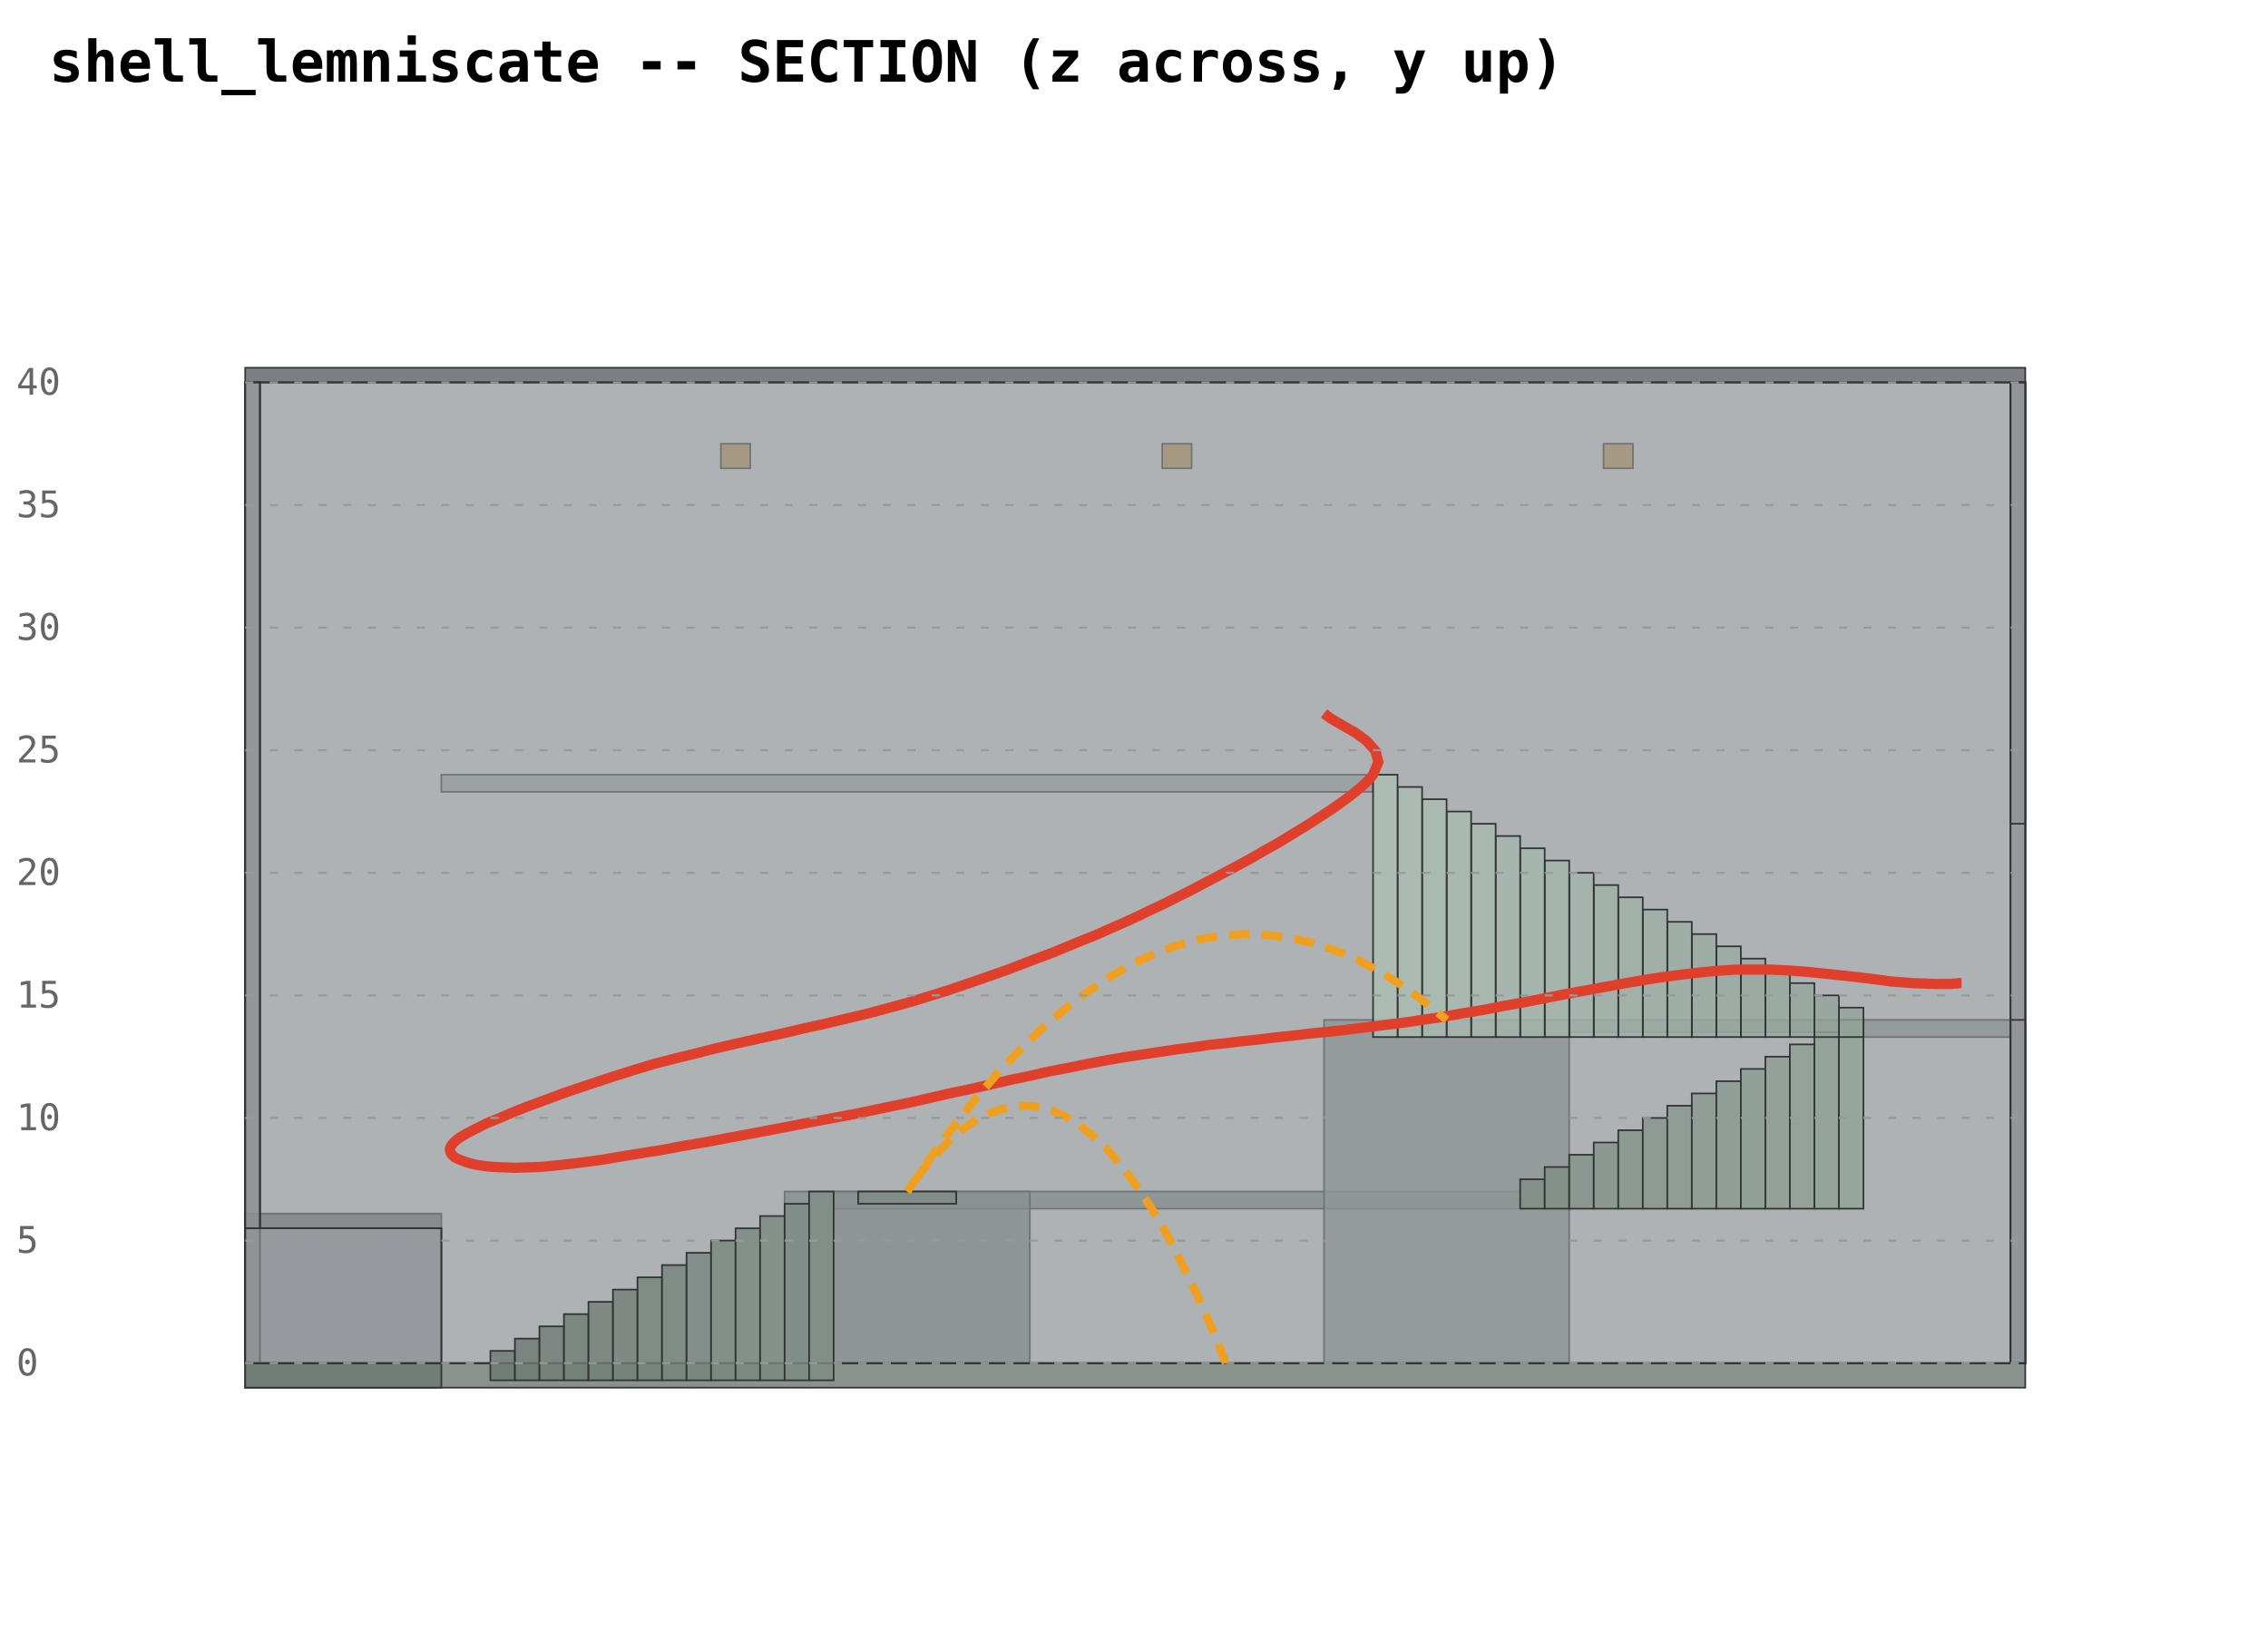
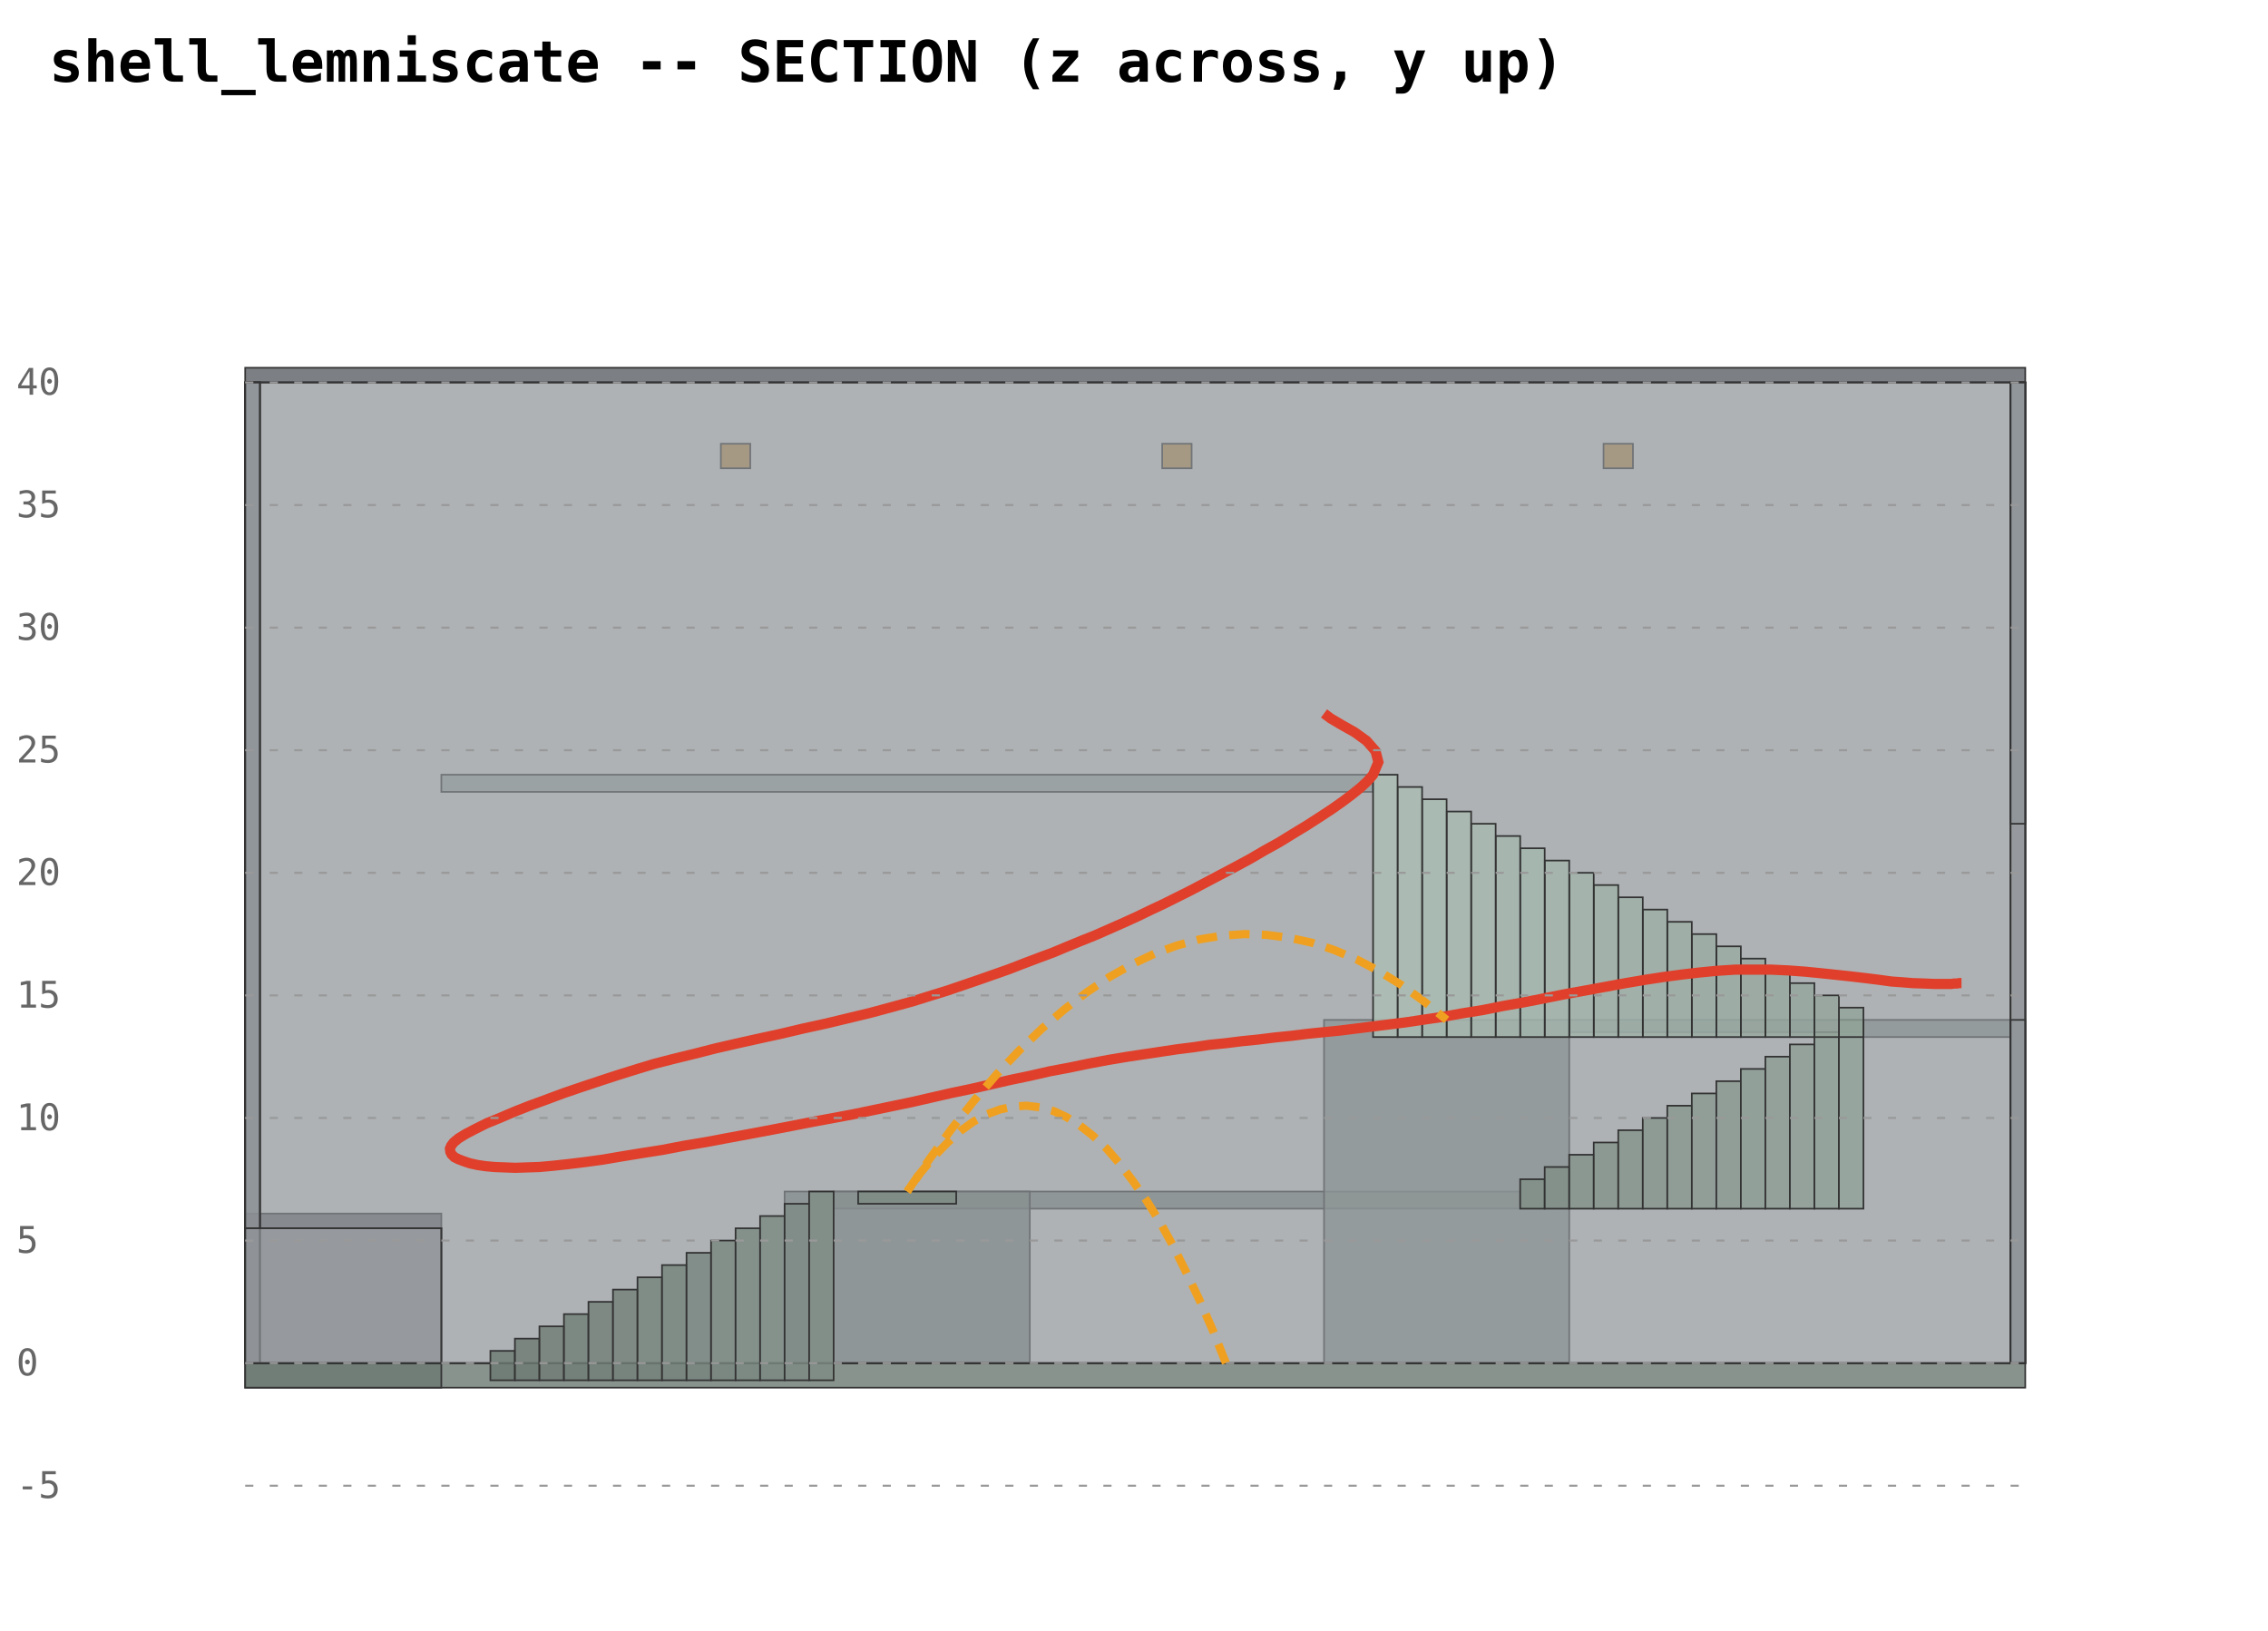
<svg xmlns="http://www.w3.org/2000/svg" width="555" height="399" viewBox="0 0 555 399" font-family="monospace" font-size="11">
  <rect width="100%%" height="100%%" fill="#f4f4f2" />
  <text x="12" y="20" font-size="14" font-weight="bold">shell_lemniscate -- SECTION (z across, y up)</text>
  <rect x="60.0" y="333.6" width="435.6" height="6.0" fill="#6c7872" fill-opacity="0.80" stroke="#333" stroke-width="0.4" />
  <rect x="60.0" y="90.0" width="435.6" height="3.6" fill="#5c5f66" fill-opacity="0.80" stroke="#333" stroke-width="0.4" />
  <rect x="456.0" y="249.6" width="36.0" height="4.2" fill="#90a198" fill-opacity="0.80" stroke="#333" stroke-width="0.4" />
  <rect x="108.0" y="189.6" width="228.0" height="4.2" fill="#abbeb4" fill-opacity="0.80" stroke="#333" stroke-width="0.4" />
  <rect x="204.0" y="291.6" width="168.0" height="4.2" fill="#7e8c85" fill-opacity="0.80" stroke="#333" stroke-width="0.4" />
  <rect x="192.0" y="291.6" width="60.0" height="42.0" fill="#7e8c85" fill-opacity="0.80" stroke="#333" stroke-width="0.4" />
  <rect x="324.0" y="249.6" width="60.0" height="84.0" fill="#90a198" fill-opacity="0.80" stroke="#333" stroke-width="0.4" />
  <rect x="60.0" y="297.0" width="48.0" height="3.6" fill="#5c5f66" fill-opacity="0.80" stroke="#333" stroke-width="0.4" />
  <rect x="60.0" y="333.6" width="48.0" height="6.0" fill="#6c7872" fill-opacity="0.80" stroke="#333" stroke-width="0.4" />
  <rect x="176.4" y="108.6" width="7.2" height="6.0" fill="#d99a33" fill-opacity="0.80" stroke="#333" stroke-width="0.4" />
  <rect x="284.4" y="108.6" width="7.2" height="6.0" fill="#d99a33" fill-opacity="0.80" stroke="#333" stroke-width="0.4" />
  <rect x="392.4" y="108.6" width="7.2" height="6.0" fill="#d99a33" fill-opacity="0.80" stroke="#333" stroke-width="0.4" />
  <rect x="384.0" y="249.6" width="72.0" height="3.0" fill="#90a198" fill-opacity="0.80" stroke="#333" stroke-width="0.4" />
  <rect x="60.0" y="93.6" width="435.6" height="240.0" fill="#8d9096" fill-opacity="0.45" stroke="#333" stroke-width="0.4" />
  <rect x="60.0" y="93.6" width="435.6" height="240.0" fill="#8d9096" fill-opacity="0.45" stroke="#333" stroke-width="0.4" />
  <rect x="492.0" y="93.6" width="3.6" height="240.0" fill="#8d9096" fill-opacity="0.45" stroke="#333" stroke-width="0.4" />
  <rect x="492.0" y="93.6" width="3.6" height="240.0" fill="#8d9096" fill-opacity="0.45" stroke="#333" stroke-width="0.4" />
  <rect x="60.0" y="93.6" width="3.6" height="240.0" fill="#8d9096" fill-opacity="0.45" stroke="#333" stroke-width="0.4" />
  <rect x="60.0" y="93.6" width="3.6" height="240.0" fill="#8d9096" fill-opacity="0.45" stroke="#333" stroke-width="0.4" />
  <rect x="210.0" y="291.6" width="24.0" height="3.0" fill="#7e8c85" fill-opacity="0.80" stroke="#333" stroke-width="0.4" />
  <rect x="60.0" y="93.6" width="3.6" height="207.0" fill="#8d9096" fill-opacity="0.45" stroke="#333" stroke-width="0.4" />
  <rect x="60.0" y="300.6" width="48.0" height="33.0" fill="#8d9096" fill-opacity="0.45" stroke="#333" stroke-width="0.4" />
  <rect x="60.0" y="300.6" width="48.0" height="33.0" fill="#8d9096" fill-opacity="0.45" stroke="#333" stroke-width="0.4" />
  <rect x="120.0" y="330.6" width="6.0" height="7.2" fill="#6c7972" fill-opacity="0.80" stroke="#333" stroke-width="0.4" />
  <rect x="126.0" y="327.6" width="6.0" height="10.2" fill="#6d7a73" fill-opacity="0.80" stroke="#333" stroke-width="0.4" />
  <rect x="132.0" y="324.6" width="6.0" height="13.2" fill="#6f7c75" fill-opacity="0.80" stroke="#333" stroke-width="0.4" />
  <rect x="138.0" y="321.6" width="6.0" height="16.2" fill="#707d76" fill-opacity="0.80" stroke="#333" stroke-width="0.4" />
  <rect x="144.0" y="318.6" width="6.0" height="19.2" fill="#727f78" fill-opacity="0.80" stroke="#333" stroke-width="0.4" />
  <rect x="150.0" y="315.6" width="6.0" height="22.2" fill="#738079" fill-opacity="0.80" stroke="#333" stroke-width="0.4" />
  <rect x="156.0" y="312.6" width="6.0" height="25.2" fill="#75827b" fill-opacity="0.80" stroke="#333" stroke-width="0.4" />
  <rect x="162.0" y="309.6" width="6.0" height="28.2" fill="#75837c" fill-opacity="0.80" stroke="#333" stroke-width="0.4" />
  <rect x="168.0" y="306.6" width="6.0" height="31.2" fill="#77857e" fill-opacity="0.80" stroke="#333" stroke-width="0.4" />
  <rect x="174.0" y="303.6" width="6.0" height="34.2" fill="#78867f" fill-opacity="0.80" stroke="#333" stroke-width="0.4" />
  <rect x="180.0" y="300.6" width="6.0" height="37.2" fill="#7a8881" fill-opacity="0.80" stroke="#333" stroke-width="0.4" />
  <rect x="186.0" y="297.6" width="6.0" height="40.2" fill="#7b8982" fill-opacity="0.80" stroke="#333" stroke-width="0.4" />
  <rect x="192.0" y="294.6" width="6.0" height="43.2" fill="#7d8b84" fill-opacity="0.80" stroke="#333" stroke-width="0.4" />
  <rect x="198.0" y="291.6" width="6.0" height="46.2" fill="#7e8c85" fill-opacity="0.80" stroke="#333" stroke-width="0.4" />
  <rect x="372.0" y="288.6" width="6.0" height="7.2" fill="#7f8e86" fill-opacity="0.80" stroke="#333" stroke-width="0.4" />
  <rect x="378.0" y="285.6" width="6.0" height="10.2" fill="#808f87" fill-opacity="0.80" stroke="#333" stroke-width="0.4" />
  <rect x="384.0" y="282.6" width="6.0" height="13.2" fill="#829189" fill-opacity="0.80" stroke="#333" stroke-width="0.4" />
  <rect x="390.0" y="279.6" width="6.0" height="16.2" fill="#83928a" fill-opacity="0.80" stroke="#333" stroke-width="0.4" />
  <rect x="396.0" y="276.6" width="6.0" height="19.2" fill="#85948c" fill-opacity="0.80" stroke="#333" stroke-width="0.4" />
  <rect x="402.0" y="273.6" width="6.0" height="22.2" fill="#86958d" fill-opacity="0.80" stroke="#333" stroke-width="0.4" />
  <rect x="408.0" y="270.6" width="6.0" height="25.2" fill="#87978f" fill-opacity="0.80" stroke="#333" stroke-width="0.4" />
  <rect x="414.0" y="267.6" width="6.0" height="28.2" fill="#889890" fill-opacity="0.80" stroke="#333" stroke-width="0.4" />
  <rect x="420.0" y="264.6" width="6.0" height="31.2" fill="#899991" fill-opacity="0.80" stroke="#333" stroke-width="0.4" />
  <rect x="426.0" y="261.6" width="6.0" height="34.2" fill="#8b9b93" fill-opacity="0.80" stroke="#333" stroke-width="0.4" />
  <rect x="432.0" y="258.6" width="6.0" height="37.2" fill="#8c9c94" fill-opacity="0.80" stroke="#333" stroke-width="0.4" />
  <rect x="438.0" y="255.6" width="6.0" height="40.2" fill="#8e9e96" fill-opacity="0.80" stroke="#333" stroke-width="0.4" />
  <rect x="444.0" y="252.6" width="6.0" height="43.2" fill="#8f9f97" fill-opacity="0.80" stroke="#333" stroke-width="0.4" />
  <rect x="450.0" y="249.6" width="6.0" height="46.2" fill="#90a198" fill-opacity="0.80" stroke="#333" stroke-width="0.4" />
  <rect x="450.0" y="246.6" width="6.0" height="7.2" fill="#91a299" fill-opacity="0.80" stroke="#333" stroke-width="0.4" />
  <rect x="444.0" y="243.6" width="6.0" height="10.2" fill="#93a49b" fill-opacity="0.80" stroke="#333" stroke-width="0.4" />
  <rect x="438.0" y="240.6" width="6.0" height="13.2" fill="#94a59c" fill-opacity="0.80" stroke="#333" stroke-width="0.4" />
  <rect x="432.0" y="237.6" width="6.0" height="16.2" fill="#96a79e" fill-opacity="0.80" stroke="#333" stroke-width="0.4" />
  <rect x="426.0" y="234.6" width="6.0" height="19.2" fill="#97a89f" fill-opacity="0.80" stroke="#333" stroke-width="0.4" />
  <rect x="420.0" y="231.6" width="6.0" height="22.2" fill="#99aaa1" fill-opacity="0.80" stroke="#333" stroke-width="0.4" />
  <rect x="414.0" y="228.6" width="6.0" height="25.2" fill="#99aba2" fill-opacity="0.80" stroke="#333" stroke-width="0.4" />
  <rect x="408.0" y="225.6" width="6.0" height="28.2" fill="#9bada4" fill-opacity="0.80" stroke="#333" stroke-width="0.4" />
  <rect x="402.0" y="222.6" width="6.0" height="31.2" fill="#9caea5" fill-opacity="0.80" stroke="#333" stroke-width="0.4" />
  <rect x="396.0" y="219.6" width="6.0" height="34.2" fill="#9eb0a7" fill-opacity="0.80" stroke="#333" stroke-width="0.4" />
  <rect x="390.0" y="216.6" width="6.0" height="37.2" fill="#9fb1a8" fill-opacity="0.80" stroke="#333" stroke-width="0.4" />
  <rect x="384.0" y="213.6" width="6.0" height="40.2" fill="#a1b3aa" fill-opacity="0.80" stroke="#333" stroke-width="0.4" />
  <rect x="378.0" y="210.6" width="6.0" height="43.2" fill="#a2b4ab" fill-opacity="0.80" stroke="#333" stroke-width="0.4" />
  <rect x="372.0" y="207.6" width="6.0" height="46.2" fill="#a3b6ac" fill-opacity="0.80" stroke="#333" stroke-width="0.4" />
  <rect x="366.0" y="204.6" width="6.0" height="49.2" fill="#a4b7ad" fill-opacity="0.80" stroke="#333" stroke-width="0.4" />
  <rect x="360.0" y="201.6" width="6.0" height="52.2" fill="#a6b9af" fill-opacity="0.80" stroke="#333" stroke-width="0.4" />
  <rect x="354.0" y="198.6" width="6.0" height="55.2" fill="#a7bab0" fill-opacity="0.80" stroke="#333" stroke-width="0.4" />
  <rect x="348.0" y="195.6" width="6.0" height="58.2" fill="#a8bbb1" fill-opacity="0.80" stroke="#333" stroke-width="0.4" />
  <rect x="342.0" y="192.6" width="6.0" height="61.2" fill="#aabdb3" fill-opacity="0.80" stroke="#333" stroke-width="0.4" />
  <rect x="336.0" y="189.6" width="6.0" height="64.2" fill="#abbeb4" fill-opacity="0.80" stroke="#333" stroke-width="0.4" />
  <rect x="492.0" y="249.6" width="3.6" height="84.0" fill="#8d9096" fill-opacity="0.45" stroke="#333" stroke-width="0.4" />
  <rect x="492.0" y="93.6" width="3.6" height="108.0" fill="#8d9096" fill-opacity="0.45" stroke="#333" stroke-width="0.4" />
  <polyline points="324.0,174.6 325.6,175.8 328.3,177.4 331.5,179.2 334.4,181.3 336.6,183.8 337.3,186.5 336.0,189.6 334.7,191.1 333.0,192.7 330.9,194.4 328.5,196.2 325.8,198.1 322.9,200.0 319.8,202.0 316.5,204.0 313.1,206.1 309.5,208.1 305.9,210.2 302.2,212.2 298.6,214.1 295.0,216.0 291.4,217.9 288.0,219.6 284.8,221.2 281.6,222.7 278.3,224.3 275.0,225.8 271.6,227.3 268.2,228.8 264.7,230.2 261.3,231.6 257.7,233.1 254.2,234.4 250.5,235.8 246.9,237.2 243.2,238.5 239.5,239.8 235.7,241.1 231.9,242.4 228.0,243.6 223.2,245.1 218.1,246.5 212.9,247.9 207.5,249.2 202.1,250.5 196.6,251.7 191.1,253.0 185.6,254.2 180.2,255.4 175.0,256.6 169.9,257.9 165.0,259.1 160.3,260.3 156.0,261.6 151.5,263.0 146.9,264.5 142.4,266.0 138.0,267.5 133.7,269.1 129.6,270.6 125.8,272.1 122.3,273.6 119.1,274.9 116.3,276.3 114.0,277.5 112.2,278.6 111.0,279.6 110.4,280.4 110.1,281.1 110.2,281.9 110.5,282.5 111.2,283.2 112.2,283.7 113.5,284.2 115.0,284.7 116.8,285.1 118.8,285.4 121.0,285.6 123.5,285.7 126.1,285.8 129.0,285.7 132.0,285.6 135.3,285.3 139.0,284.9 143.1,284.4 147.5,283.8 152.2,283.0 157.1,282.2 162.2,281.4 167.4,280.4 172.8,279.5 178.1,278.5 183.5,277.5 188.8,276.5 194.0,275.5 199.1,274.5 204.0,273.6 208.8,272.7 213.6,271.7 218.4,270.7 223.2,269.7 228.0,268.6 232.8,267.5 237.6,266.5 242.4,265.4 247.2,264.3 252.0,263.3 256.8,262.2 261.6,261.3 266.4,260.3 271.2,259.4 276.0,258.6 280.0,258.0 284.0,257.4 288.0,256.8 292.0,256.3 296.0,255.7 300.0,255.3 304.0,254.8 308.0,254.4 312.0,253.9 316.0,253.5 320.0,253.0 324.0,252.6 328.0,252.2 332.0,251.7 336.0,251.2 340.0,250.7 344.0,250.2 348.0,249.6 352.8,248.9 357.8,248.0 362.8,247.2 367.8,246.2 372.9,245.3 378.0,244.3 383.0,243.3 388.0,242.4 392.9,241.5 397.8,240.6 402.5,239.8 407.1,239.1 411.6,238.5 415.9,238.0 420.0,237.6 424.6,237.3 429.1,237.3 433.5,237.3 437.7,237.5 441.8,237.8 445.8,238.2 449.6,238.6 453.3,239.0 456.7,239.4 459.9,239.8 462.8,240.2 465.6,240.4 468.0,240.6 471.0,240.7 473.3,240.8 475.1,240.8 476.5,240.8 477.5,240.8 478.2,240.7 478.8,240.7 479.4,240.6 480.0,240.6" fill="none" stroke="#e0402b" stroke-width="2.5" />
  <polyline points="222.0,291.6 227.5,283.6 233.0,276.1 238.5,269.2 244.0,262.8 249.5,257.0 255.0,251.7 260.5,247.0 266.0,242.8 271.5,239.1 277.0,236.0 282.5,233.4 288.0,231.4 293.5,229.9 299.0,229.0 304.5,228.6 310.0,228.8 315.5,229.5 321.0,230.7 326.5,232.5 332.0,234.8 337.5,237.7 343.0,241.1 348.5,245.1 354.0,249.6" fill="none" stroke="#f0a020" stroke-width="2" stroke-dasharray="5 3" />
  <polyline points="300.0,333.6 296.8,325.6 293.5,318.1 290.2,311.2 287.0,304.8 283.8,299.0 280.5,293.7 277.2,289.0 274.0,284.8 270.8,281.1 267.5,278.0 264.2,275.4 261.0,273.4 257.8,271.9 254.5,271.0 251.2,270.6 248.0,270.8 244.8,271.5 241.5,272.7 238.2,274.5 235.0,276.8 231.8,279.7 228.5,283.1 225.2,287.1 222.0,291.6" fill="none" stroke="#f0a020" stroke-width="2" stroke-dasharray="5 3" />
+   <line x1="60" y1="363.6" x2="495" y2="363.6" stroke="#999" stroke-width="0.5" stroke-dasharray="2 4" />
+   <text x="4" y="366.6" font-size="9" fill="#666">-5</text>
  <line x1="60" y1="333.6" x2="495" y2="333.6" stroke="#999" stroke-width="0.5" stroke-dasharray="2 4" />
  <text x="4" y="336.6" font-size="9" fill="#666">0</text>
  <line x1="60" y1="303.6" x2="495" y2="303.6" stroke="#999" stroke-width="0.5" stroke-dasharray="2 4" />
  <text x="4" y="306.6" font-size="9" fill="#666">5</text>
  <line x1="60" y1="273.6" x2="495" y2="273.6" stroke="#999" stroke-width="0.5" stroke-dasharray="2 4" />
  <text x="4" y="276.6" font-size="9" fill="#666">10</text>
  <line x1="60" y1="243.6" x2="495" y2="243.6" stroke="#999" stroke-width="0.5" stroke-dasharray="2 4" />
  <text x="4" y="246.6" font-size="9" fill="#666">15</text>
  <line x1="60" y1="213.6" x2="495" y2="213.6" stroke="#999" stroke-width="0.5" stroke-dasharray="2 4" />
  <text x="4" y="216.6" font-size="9" fill="#666">20</text>
  <line x1="60" y1="183.6" x2="495" y2="183.6" stroke="#999" stroke-width="0.5" stroke-dasharray="2 4" />
  <text x="4" y="186.6" font-size="9" fill="#666">25</text>
  <line x1="60" y1="153.6" x2="495" y2="153.6" stroke="#999" stroke-width="0.5" stroke-dasharray="2 4" />
  <text x="4" y="156.6" font-size="9" fill="#666">30</text>
  <line x1="60" y1="123.6" x2="495" y2="123.6" stroke="#999" stroke-width="0.5" stroke-dasharray="2 4" />
  <text x="4" y="126.6" font-size="9" fill="#666">35</text>
  <line x1="60" y1="93.6" x2="495" y2="93.6" stroke="#999" stroke-width="0.5" stroke-dasharray="2 4" />
  <text x="4" y="96.6" font-size="9" fill="#666">40</text>
</svg>
